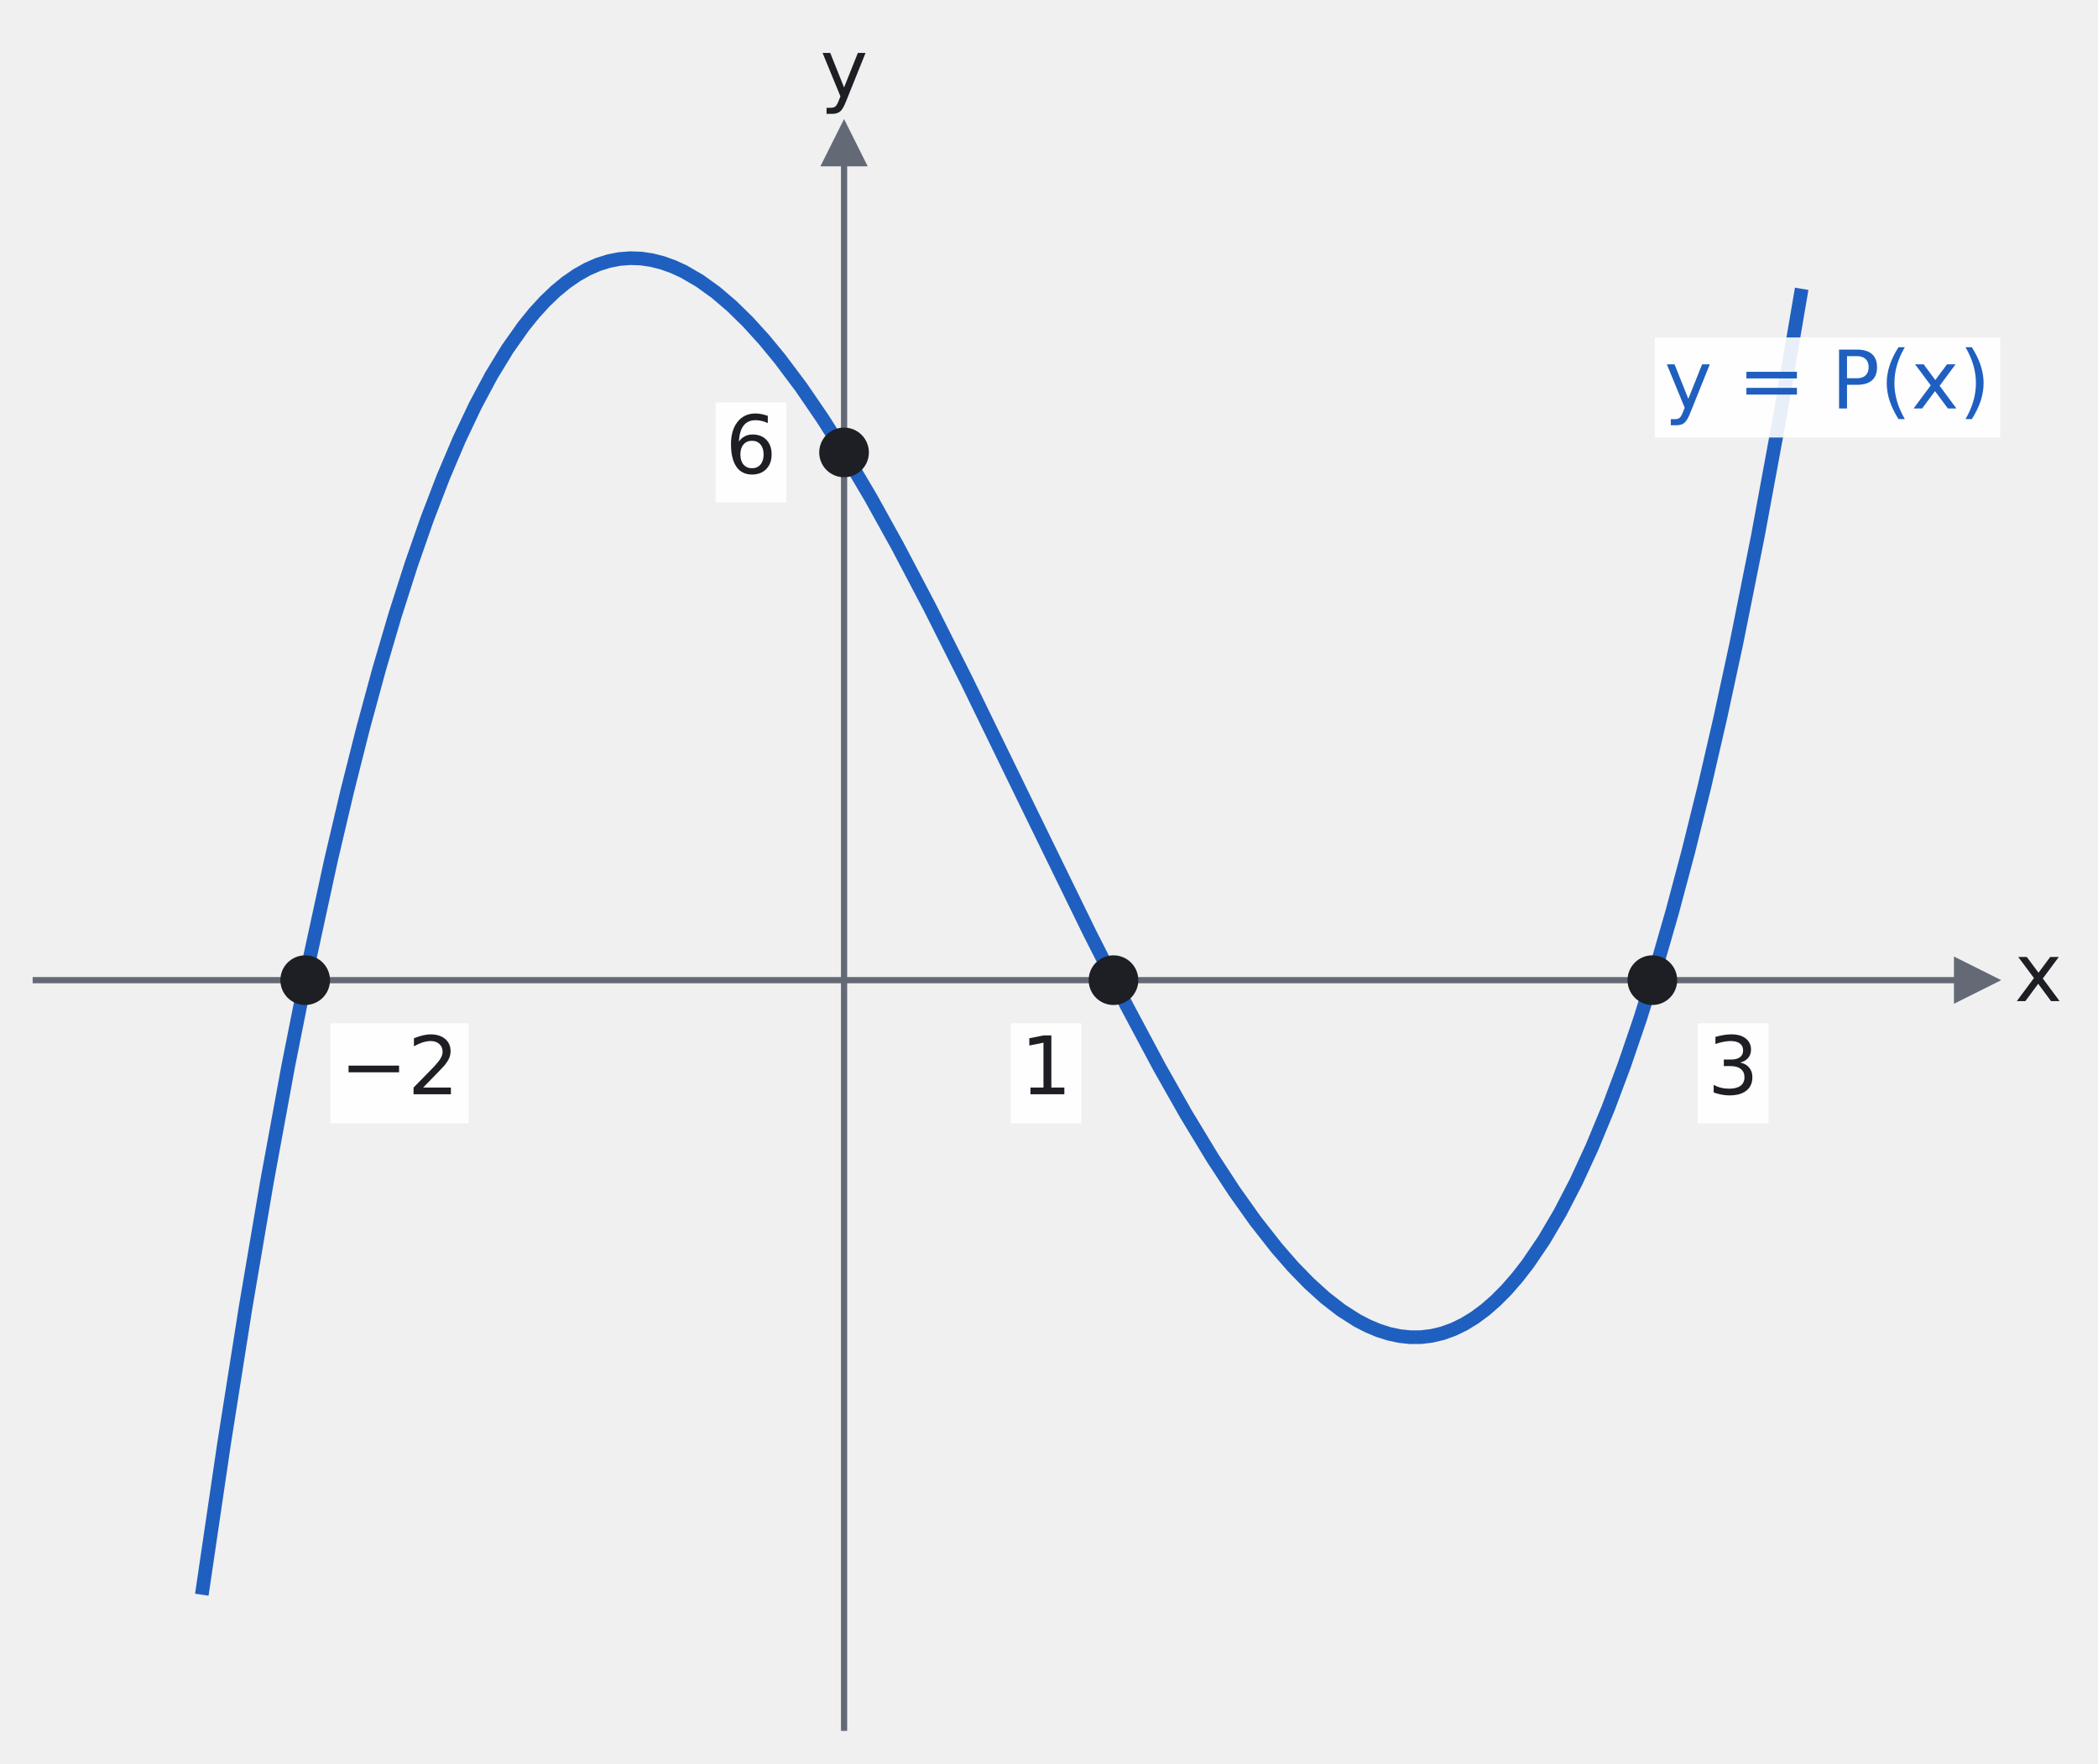
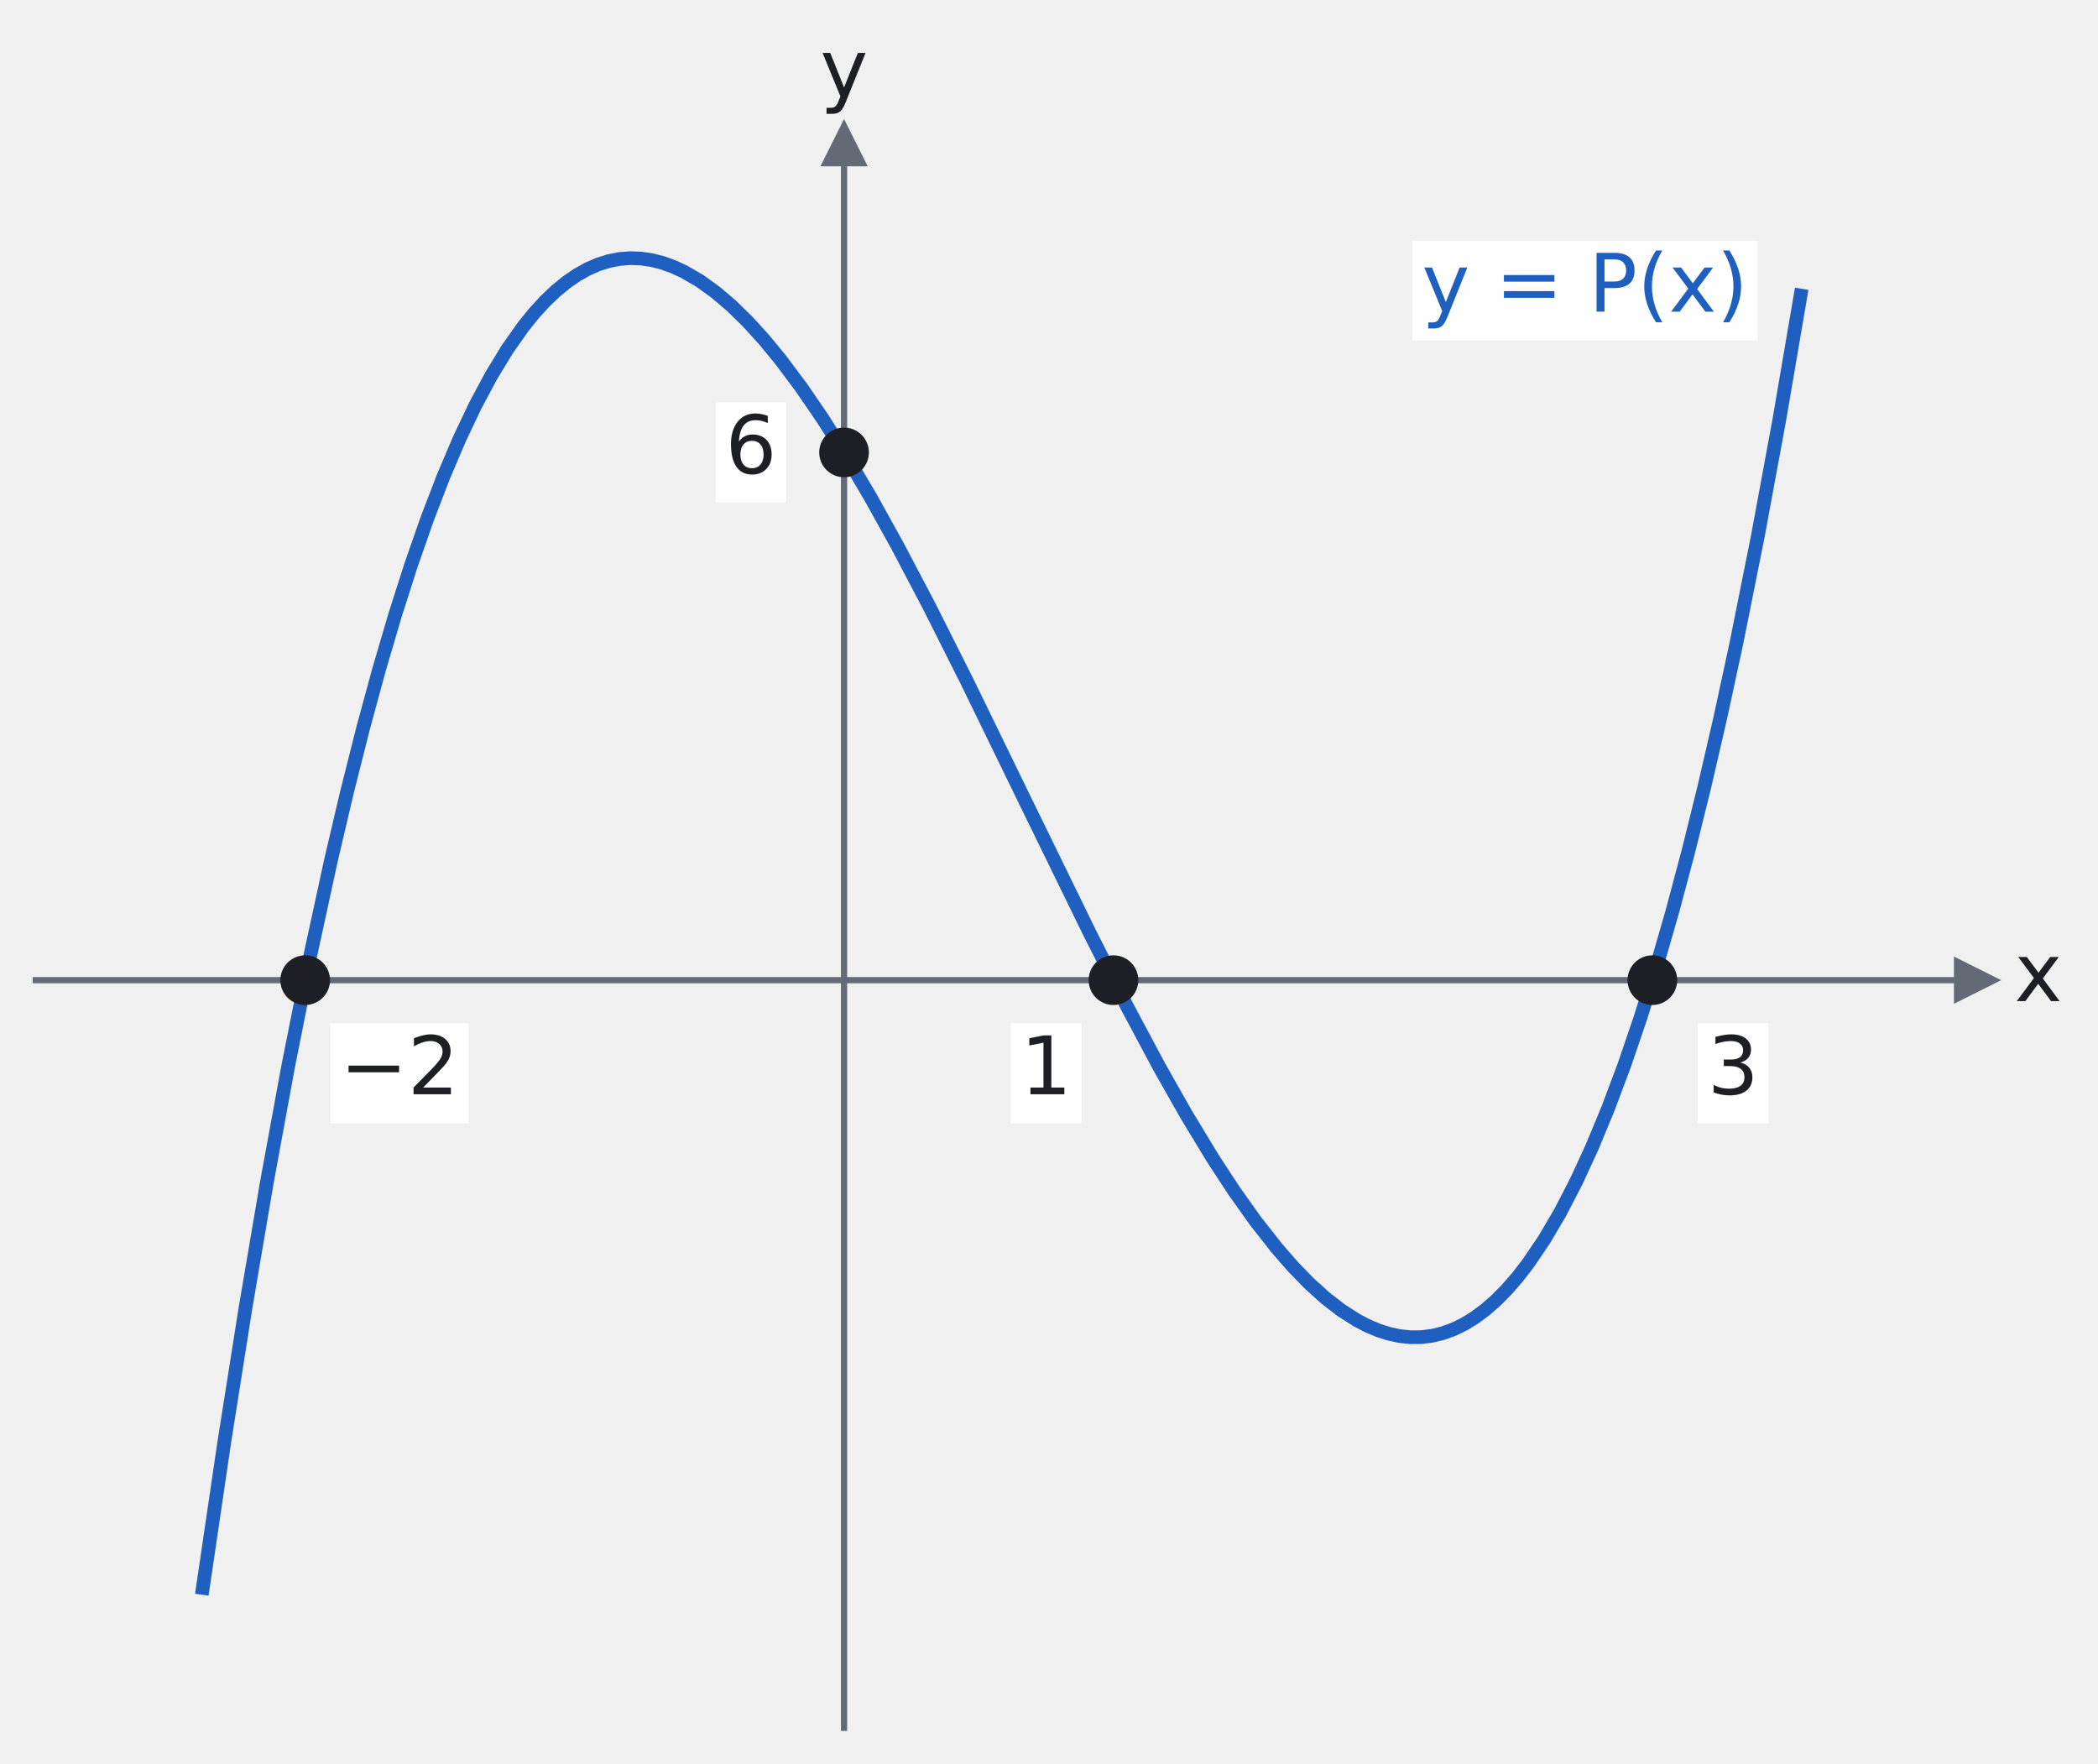
<svg xmlns="http://www.w3.org/2000/svg" xmlns:xlink="http://www.w3.org/1999/xlink" width="337.944pt" height="284.072pt" viewBox="0 0 337.944 284.072" version="1.1">
  <defs>
    <style type="text/css">*{stroke-linejoin: round; stroke-linecap: butt}</style>
  </defs>
  <g id="figure_1">
    <g id="patch_1">
      <path d="M 0 284.072  L 337.944 284.072  L 337.944 0  L 0 0  L 0 284.072  z " style="fill: none" />
    </g>
    <g id="axes_1">
      <g id="patch_2">
        <path d="M 5.76 278.312  L 318.24 278.312  L 318.24 23.288  L 5.76 23.288  L 5.76 278.312  z " style="fill: none" />
      </g>
      <g id="matplotlib.axis_1" />
      <g id="matplotlib.axis_2" />
      <g id="line2d_1">
        <defs>
-           <path id="m4730a8f393" d="M 3 0  L -3 -3  L -3 3  z " style="stroke: #636a76; stroke-linejoin: miter" />
+           <path id="m5c57a11cd4" d="M 3 0  L -3 -3  L -3 3  z " style="stroke: #636a76; stroke-linejoin: miter" />
        </defs>
        <g>
-           <use xlink:href="#m4730a8f393" x="318.24" y="157.884" style="fill: #636a76; stroke: #636a76; stroke-linejoin: miter" />
+           <use xlink:href="#m5c57a11cd4" x="318.24" y="157.884" style="fill: #636a76; stroke: #636a76; stroke-linejoin: miter" />
        </g>
      </g>
      <g id="line2d_2">
        <defs>
-           <path id="m2bb19696b9" d="M 0 -3  L -3 3  L 3 3  z " style="stroke: #636a76; stroke-linejoin: miter" />
+           <path id="mffefc96472" d="M 0 -3  L -3 3  L 3 3  z " style="stroke: #636a76; stroke-linejoin: miter" />
        </defs>
        <g>
-           <use xlink:href="#m2bb19696b9" x="135.96" y="23.288" style="fill: #636a76; stroke: #636a76; stroke-linejoin: miter" />
+           <use xlink:href="#mffefc96472" x="135.96" y="23.288" style="fill: #636a76; stroke: #636a76; stroke-linejoin: miter" />
        </g>
      </g>
      <g id="line2d_3">
-         <path d="M 32.668 255.786  L 36.111 232.413  L 39.554 210.629  L 42.997 190.389  L 46.44 171.652  L 49.883 154.375  L 53.326 138.516  L 55.908 127.527  L 58.49 117.293  L 61.073 107.797  L 63.655 99.021  L 66.237 90.947  L 68.819 83.557  L 71.401 76.833  L 73.984 70.758  L 76.566 65.312  L 79.148 60.48  L 81.73 56.241  L 84.313 52.58  L 86.034 50.45  L 87.756 48.564  L 89.477 46.915  L 91.198 45.499  L 92.92 44.31  L 94.641 43.342  L 96.363 42.591  L 98.084 42.051  L 99.806 41.717  L 101.527 41.584  L 103.249 41.646  L 104.97 41.898  L 106.692 42.335  L 108.413 42.951  L 110.135 43.741  L 112.717 45.241  L 115.299 47.102  L 117.882 49.308  L 120.464 51.839  L 123.046 54.679  L 125.628 57.809  L 129.071 62.402  L 132.514 67.437  L 135.957 72.871  L 140.261 80.16  L 144.565 87.924  L 149.729 97.75  L 155.754 109.735  L 165.222 129.178  L 175.551 150.324  L 181.576 162.186  L 186.741 171.861  L 191.045 179.467  L 195.348 186.569  L 198.791 191.832  L 202.234 196.678  L 205.677 201.063  L 208.259 204.024  L 210.842 206.684  L 213.424 209.026  L 216.006 211.032  L 218.588 212.683  L 220.31 213.578  L 222.031 214.302  L 223.753 214.85  L 225.474 215.217  L 227.196 215.397  L 228.917 215.385  L 230.639 215.175  L 232.36 214.763  L 234.082 214.143  L 235.803 213.31  L 237.525 212.259  L 239.246 210.983  L 240.968 209.479  L 242.689 207.74  L 244.411 205.761  L 246.132 203.537  L 248.714 199.73  L 251.297 195.342  L 253.879 190.355  L 256.461 184.751  L 259.043 178.512  L 261.625 171.62  L 264.208 164.058  L 266.79 155.806  L 269.372 146.848  L 271.954 137.166  L 274.537 126.742  L 277.119 115.557  L 279.701 103.594  L 283.144 86.401  L 286.587 67.752  L 290.03 47.602  L 290.03 47.602  " clip-path="url(#pf08e0a7c0f)" style="fill: none; stroke: #1f5fbf; stroke-width: 2.2; stroke-linecap: square" />
+         <path d="M 32.668 255.786  L 36.111 232.413  L 39.554 210.629  L 42.997 190.389  L 46.44 171.652  L 49.883 154.375  L 53.326 138.516  L 55.908 127.527  L 58.49 117.293  L 61.073 107.797  L 63.655 99.021  L 66.237 90.947  L 68.819 83.557  L 71.401 76.833  L 73.984 70.758  L 76.566 65.312  L 79.148 60.48  L 81.73 56.241  L 84.313 52.58  L 86.034 50.45  L 87.756 48.564  L 89.477 46.915  L 91.198 45.499  L 92.92 44.31  L 94.641 43.342  L 96.363 42.591  L 98.084 42.051  L 99.806 41.717  L 101.527 41.584  L 103.249 41.646  L 104.97 41.898  L 106.692 42.335  L 108.413 42.951  L 110.135 43.741  L 112.717 45.241  L 115.299 47.102  L 117.882 49.308  L 120.464 51.839  L 123.046 54.679  L 125.628 57.809  L 129.071 62.402  L 132.514 67.437  L 135.957 72.871  L 140.261 80.16  L 144.565 87.924  L 149.729 97.75  L 155.754 109.735  L 165.222 129.178  L 175.551 150.324  L 181.576 162.186  L 186.741 171.861  L 191.045 179.467  L 195.348 186.569  L 198.791 191.832  L 202.234 196.678  L 205.677 201.063  L 208.259 204.024  L 210.842 206.684  L 213.424 209.026  L 216.006 211.032  L 218.588 212.683  L 220.31 213.578  L 222.031 214.302  L 223.753 214.85  L 225.474 215.217  L 227.196 215.397  L 228.917 215.385  L 230.639 215.175  L 232.36 214.763  L 234.082 214.143  L 235.803 213.31  L 237.525 212.259  L 239.246 210.983  L 240.968 209.479  L 242.689 207.74  L 244.411 205.761  L 246.132 203.537  L 248.714 199.73  L 251.297 195.342  L 253.879 190.355  L 256.461 184.751  L 259.043 178.512  L 261.625 171.62  L 264.208 164.058  L 266.79 155.806  L 269.372 146.848  L 271.954 137.166  L 274.537 126.742  L 277.119 115.557  L 279.701 103.594  L 283.144 86.401  L 286.587 67.752  L 290.03 47.602  L 290.03 47.602  " clip-path="url(#p549835a39f)" style="fill: none; stroke: #1f5fbf; stroke-width: 2.2; stroke-linecap: square" />
      </g>
      <g id="patch_3">
        <path d="M 135.96 278.312  L 135.96 23.288  " style="fill: none; stroke: #636a76; stroke-linejoin: miter; stroke-linecap: square" />
      </g>
      <g id="patch_4">
        <path d="M 5.76 157.884  L 318.24 157.884  " style="fill: none; stroke: #636a76; stroke-linejoin: miter; stroke-linecap: square" />
      </g>
      <g id="text_1">
        <g style="fill: #1d1f24" transform="translate(324.4896 161.2606) scale(0.13 -0.13)">
          <defs>
            <path id="DejaVuSans-5b" d="M 3513 3500  L 2247 1797  L 3578 0  L 2900 0  L 1881 1375  L 863 0  L 184 0  L 1544 1831  L 300 3500  L 978 3500  L 1906 2253  L 2834 3500  L 3513 3500  z " transform="scale(0.015625)" />
          </defs>
          <use xlink:href="#DejaVuSans-5b" />
        </g>
      </g>
      <g id="text_2">
        <g style="fill: #1d1f24" transform="translate(132.1128 15.63695) scale(0.13 -0.13)">
          <defs>
            <path id="DejaVuSans-5c" d="M 2059 -325  Q 1816 -950 1584 -1140  Q 1353 -1331 966 -1331  L 506 -1331  L 506 -850  L 844 -850  Q 1081 -850 1212 -737  Q 1344 -625 1503 -206  L 1606 56  L 191 3500  L 800 3500  L 1894 763  L 2988 3500  L 3597 3500  L 2059 -325  z " transform="scale(0.015625)" />
          </defs>
          <use xlink:href="#DejaVuSans-5c" />
        </g>
      </g>
      <g id="text_3">
        <g id="patch_5">
          <path d="M 53.208 180.944  L 75.492 180.944  L 75.492 164.824  L 53.208 164.824  z " style="fill: #ffffff; opacity: 0.9" />
        </g>
        <g style="fill: #1d1f24" transform="translate(54.76758 176.2614) scale(0.13 -0.13)">
          <defs>
            <path id="DejaVuSans-c9c" d="M 678 2272  L 4684 2272  L 4684 1741  L 678 1741  L 678 2272  z " transform="scale(0.015625)" />
            <path id="DejaVuSans-15" d="M 1228 531  L 3431 531  L 3431 0  L 469 0  L 469 531  Q 828 903 1448 1529  Q 2069 2156 2228 2338  Q 2531 2678 2651 2914  Q 2772 3150 2772 3378  Q 2772 3750 2511 3984  Q 2250 4219 1831 4219  Q 1534 4219 1204 4116  Q 875 4013 500 3803  L 500 4441  Q 881 4594 1212 4672  Q 1544 4750 1819 4750  Q 2544 4750 2975 4387  Q 3406 4025 3406 3419  Q 3406 3131 3298 2873  Q 3191 2616 2906 2266  Q 2828 2175 2409 1742  Q 1991 1309 1228 531  z " transform="scale(0.015625)" />
          </defs>
          <use xlink:href="#DejaVuSans-c9c" />
          <use xlink:href="#DejaVuSans-15" transform="translate(83.79688 0)" />
        </g>
      </g>
      <g id="text_4">
        <g id="patch_6">
          <path d="M 162.814 180.944  L 174.206 180.944  L 174.206 164.824  L 162.814 164.824  z " style="fill: #ffffff; opacity: 0.9" />
        </g>
        <g style="fill: #1d1f24" transform="translate(164.3744 176.2614) scale(0.13 -0.13)">
          <defs>
            <path id="DejaVuSans-14" d="M 794 531  L 1825 531  L 1825 4091  L 703 3866  L 703 4441  L 1819 4666  L 2450 4666  L 2450 531  L 3481 531  L 3481 0  L 794 0  L 794 531  z " transform="scale(0.015625)" />
          </defs>
          <use xlink:href="#DejaVuSans-14" />
        </g>
      </g>
      <g id="text_5">
        <g id="patch_7">
          <path d="M 273.484 180.944  L 284.876 180.944  L 284.876 164.824  L 273.484 164.824  z " style="fill: #ffffff; opacity: 0.9" />
        </g>
        <g style="fill: #1d1f24" transform="translate(275.0444 176.2614) scale(0.13 -0.13)">
          <defs>
            <path id="DejaVuSans-16" d="M 2597 2516  Q 3050 2419 3304 2112  Q 3559 1806 3559 1356  Q 3559 666 3084 287  Q 2609 -91 1734 -91  Q 1441 -91 1130 -33  Q 819 25 488 141  L 488 750  Q 750 597 1062 519  Q 1375 441 1716 441  Q 2309 441 2620 675  Q 2931 909 2931 1356  Q 2931 1769 2642 2001  Q 2353 2234 1838 2234  L 1294 2234  L 1294 2753  L 1863 2753  Q 2328 2753 2575 2939  Q 2822 3125 2822 3475  Q 2822 3834 2567 4026  Q 2313 4219 1838 4219  Q 1578 4219 1281 4162  Q 984 4106 628 3988  L 628 4550  Q 988 4650 1302 4700  Q 1616 4750 1894 4750  Q 2613 4750 3031 4423  Q 3450 4097 3450 3541  Q 3450 3153 3228 2886  Q 3006 2619 2597 2516  z " transform="scale(0.015625)" />
          </defs>
          <use xlink:href="#DejaVuSans-16" />
        </g>
      </g>
      <g id="text_6">
        <g id="patch_8">
          <path d="M 115.279 80.936  L 126.67 80.936  L 126.67 64.816  L 115.279 64.816  z " style="fill: #ffffff; opacity: 0.9" />
        </g>
        <g style="fill: #1d1f24" transform="translate(116.8388 76.25263) scale(0.13 -0.13)">
          <defs>
            <path id="DejaVuSans-19" d="M 2113 2584  Q 1688 2584 1439 2293  Q 1191 2003 1191 1497  Q 1191 994 1439 701  Q 1688 409 2113 409  Q 2538 409 2786 701  Q 3034 994 3034 1497  Q 3034 2003 2786 2293  Q 2538 2584 2113 2584  z M 3366 4563  L 3366 3988  Q 3128 4100 2886 4159  Q 2644 4219 2406 4219  Q 1781 4219 1451 3797  Q 1122 3375 1075 2522  Q 1259 2794 1537 2939  Q 1816 3084 2150 3084  Q 2853 3084 3261 2657  Q 3669 2231 3669 1497  Q 3669 778 3244 343  Q 2819 -91 2113 -91  Q 1303 -91 875 529  Q 447 1150 447 2328  Q 447 3434 972 4092  Q 1497 4750 2381 4750  Q 2619 4750 2861 4703  Q 3103 4656 3366 4563  z " transform="scale(0.015625)" />
          </defs>
          <use xlink:href="#DejaVuSans-19" />
        </g>
      </g>
      <g id="text_7">
        <g id="patch_9">
-           <path d="M 266.546 70.475  L 322.194 70.475  L 322.194 54.355  L 266.546 54.355  z " style="fill: #ffffff; opacity: 0.9" />
+           <path d="M 227.486 54.89  L 283.134 54.89  L 283.134 38.77  L 227.486 38.77  z " style="fill: #ffffff; opacity: 0.9" />
        </g>
-         <g style="fill: #1f5fbf" transform="translate(268.1059 65.79167) scale(0.13 -0.13)">
+         <g style="fill: #1f5fbf" transform="translate(229.0459 50.20687) scale(0.13 -0.13)">
          <defs>
            <path id="DejaVuSans-3" transform="scale(0.015625)" />
            <path id="DejaVuSans-20" d="M 678 2906  L 4684 2906  L 4684 2381  L 678 2381  L 678 2906  z M 678 1631  L 4684 1631  L 4684 1100  L 678 1100  L 678 1631  z " transform="scale(0.015625)" />
            <path id="DejaVuSans-33" d="M 1259 4147  L 1259 2394  L 2053 2394  Q 2494 2394 2734 2622  Q 2975 2850 2975 3272  Q 2975 3691 2734 3919  Q 2494 4147 2053 4147  L 1259 4147  z M 628 4666  L 2053 4666  Q 2838 4666 3239 4311  Q 3641 3956 3641 3272  Q 3641 2581 3239 2228  Q 2838 1875 2053 1875  L 1259 1875  L 1259 0  L 628 0  L 628 4666  z " transform="scale(0.015625)" />
            <path id="DejaVuSans-b" d="M 1984 4856  Q 1566 4138 1362 3434  Q 1159 2731 1159 2009  Q 1159 1288 1364 580  Q 1569 -128 1984 -844  L 1484 -844  Q 1016 -109 783 600  Q 550 1309 550 2009  Q 550 2706 781 3412  Q 1013 4119 1484 4856  L 1984 4856  z " transform="scale(0.015625)" />
            <path id="DejaVuSans-c" d="M 513 4856  L 1013 4856  Q 1481 4119 1714 3412  Q 1947 2706 1947 2009  Q 1947 1309 1714 600  Q 1481 -109 1013 -844  L 513 -844  Q 928 -128 1133 580  Q 1338 1288 1338 2009  Q 1338 2731 1133 3434  Q 928 4138 513 4856  z " transform="scale(0.015625)" />
          </defs>
          <use xlink:href="#DejaVuSans-5c" />
          <use xlink:href="#DejaVuSans-3" transform="translate(59.1875 0)" />
          <use xlink:href="#DejaVuSans-20" transform="translate(90.96875 0)" />
          <use xlink:href="#DejaVuSans-3" transform="translate(174.7656 0)" />
          <use xlink:href="#DejaVuSans-33" transform="translate(206.5469 0)" />
          <use xlink:href="#DejaVuSans-b" transform="translate(266.8438 0)" />
          <use xlink:href="#DejaVuSans-5b" transform="translate(305.8594 0)" />
          <use xlink:href="#DejaVuSans-c" transform="translate(365.0469 0)" />
        </g>
      </g>
      <g id="line2d_4">
        <defs>
-           <path id="m3995077381" d="M 0 3.5  C 0.928 3.5 1.819 3.131 2.475 2.475  C 3.131 1.819 3.5 0.928 3.5 0  C 3.5 -0.928 3.131 -1.819 2.475 -2.475  C 1.819 -3.131 0.928 -3.5 0 -3.5  C -0.928 -3.5 -1.819 -3.131 -2.475 -2.475  C -3.131 -1.819 -3.5 -0.928 -3.5 0  C -3.5 0.928 -3.131 1.819 -2.475 2.475  C -1.819 3.131 -0.928 3.5 0 3.5  z " style="stroke: #1d1f24" />
+           <path id="m5500fd4612" d="M 0 3.5  C 0.928 3.5 1.819 3.131 2.475 2.475  C 3.131 1.819 3.5 0.928 3.5 0  C 3.5 -0.928 3.131 -1.819 2.475 -2.475  C 1.819 -3.131 0.928 -3.5 0 -3.5  C -0.928 -3.5 -1.819 -3.131 -2.475 -2.475  C -3.131 -1.819 -3.5 -0.928 -3.5 0  C -3.5 0.928 -3.131 1.819 -2.475 2.475  C -1.819 3.131 -0.928 3.5 0 3.5  z " style="stroke: #1d1f24" />
        </defs>
-         <g clip-path="url(#pf08e0a7c0f)">
-           <use xlink:href="#m3995077381" x="49.16" y="157.884" style="fill: #1d1f24; stroke: #1d1f24" />
+         <g clip-path="url(#p549835a39f)">
+           <use xlink:href="#m5500fd4612" x="49.16" y="157.884" style="fill: #1d1f24; stroke: #1d1f24" />
        </g>
      </g>
      <g id="line2d_5">
-         <g clip-path="url(#pf08e0a7c0f)">
-           <use xlink:href="#m3995077381" x="179.36" y="157.884" style="fill: #1d1f24; stroke: #1d1f24" />
+         <g clip-path="url(#p549835a39f)">
+           <use xlink:href="#m5500fd4612" x="179.36" y="157.884" style="fill: #1d1f24; stroke: #1d1f24" />
        </g>
      </g>
      <g id="line2d_6">
-         <g clip-path="url(#pf08e0a7c0f)">
-           <use xlink:href="#m3995077381" x="266.16" y="157.884" style="fill: #1d1f24; stroke: #1d1f24" />
+         <g clip-path="url(#p549835a39f)">
+           <use xlink:href="#m5500fd4612" x="266.16" y="157.884" style="fill: #1d1f24; stroke: #1d1f24" />
        </g>
      </g>
      <g id="line2d_7">
-         <g clip-path="url(#pf08e0a7c0f)">
-           <use xlink:href="#m3995077381" x="135.96" y="72.876" style="fill: #1d1f24; stroke: #1d1f24" />
+         <g clip-path="url(#p549835a39f)">
+           <use xlink:href="#m5500fd4612" x="135.96" y="72.876" style="fill: #1d1f24; stroke: #1d1f24" />
        </g>
      </g>
    </g>
  </g>
  <defs>
-     <clipPath id="pf08e0a7c0f">
+     <clipPath id="p549835a39f">
      <rect x="5.76" y="23.288" width="312.48" height="255.024" />
    </clipPath>
  </defs>
</svg>
